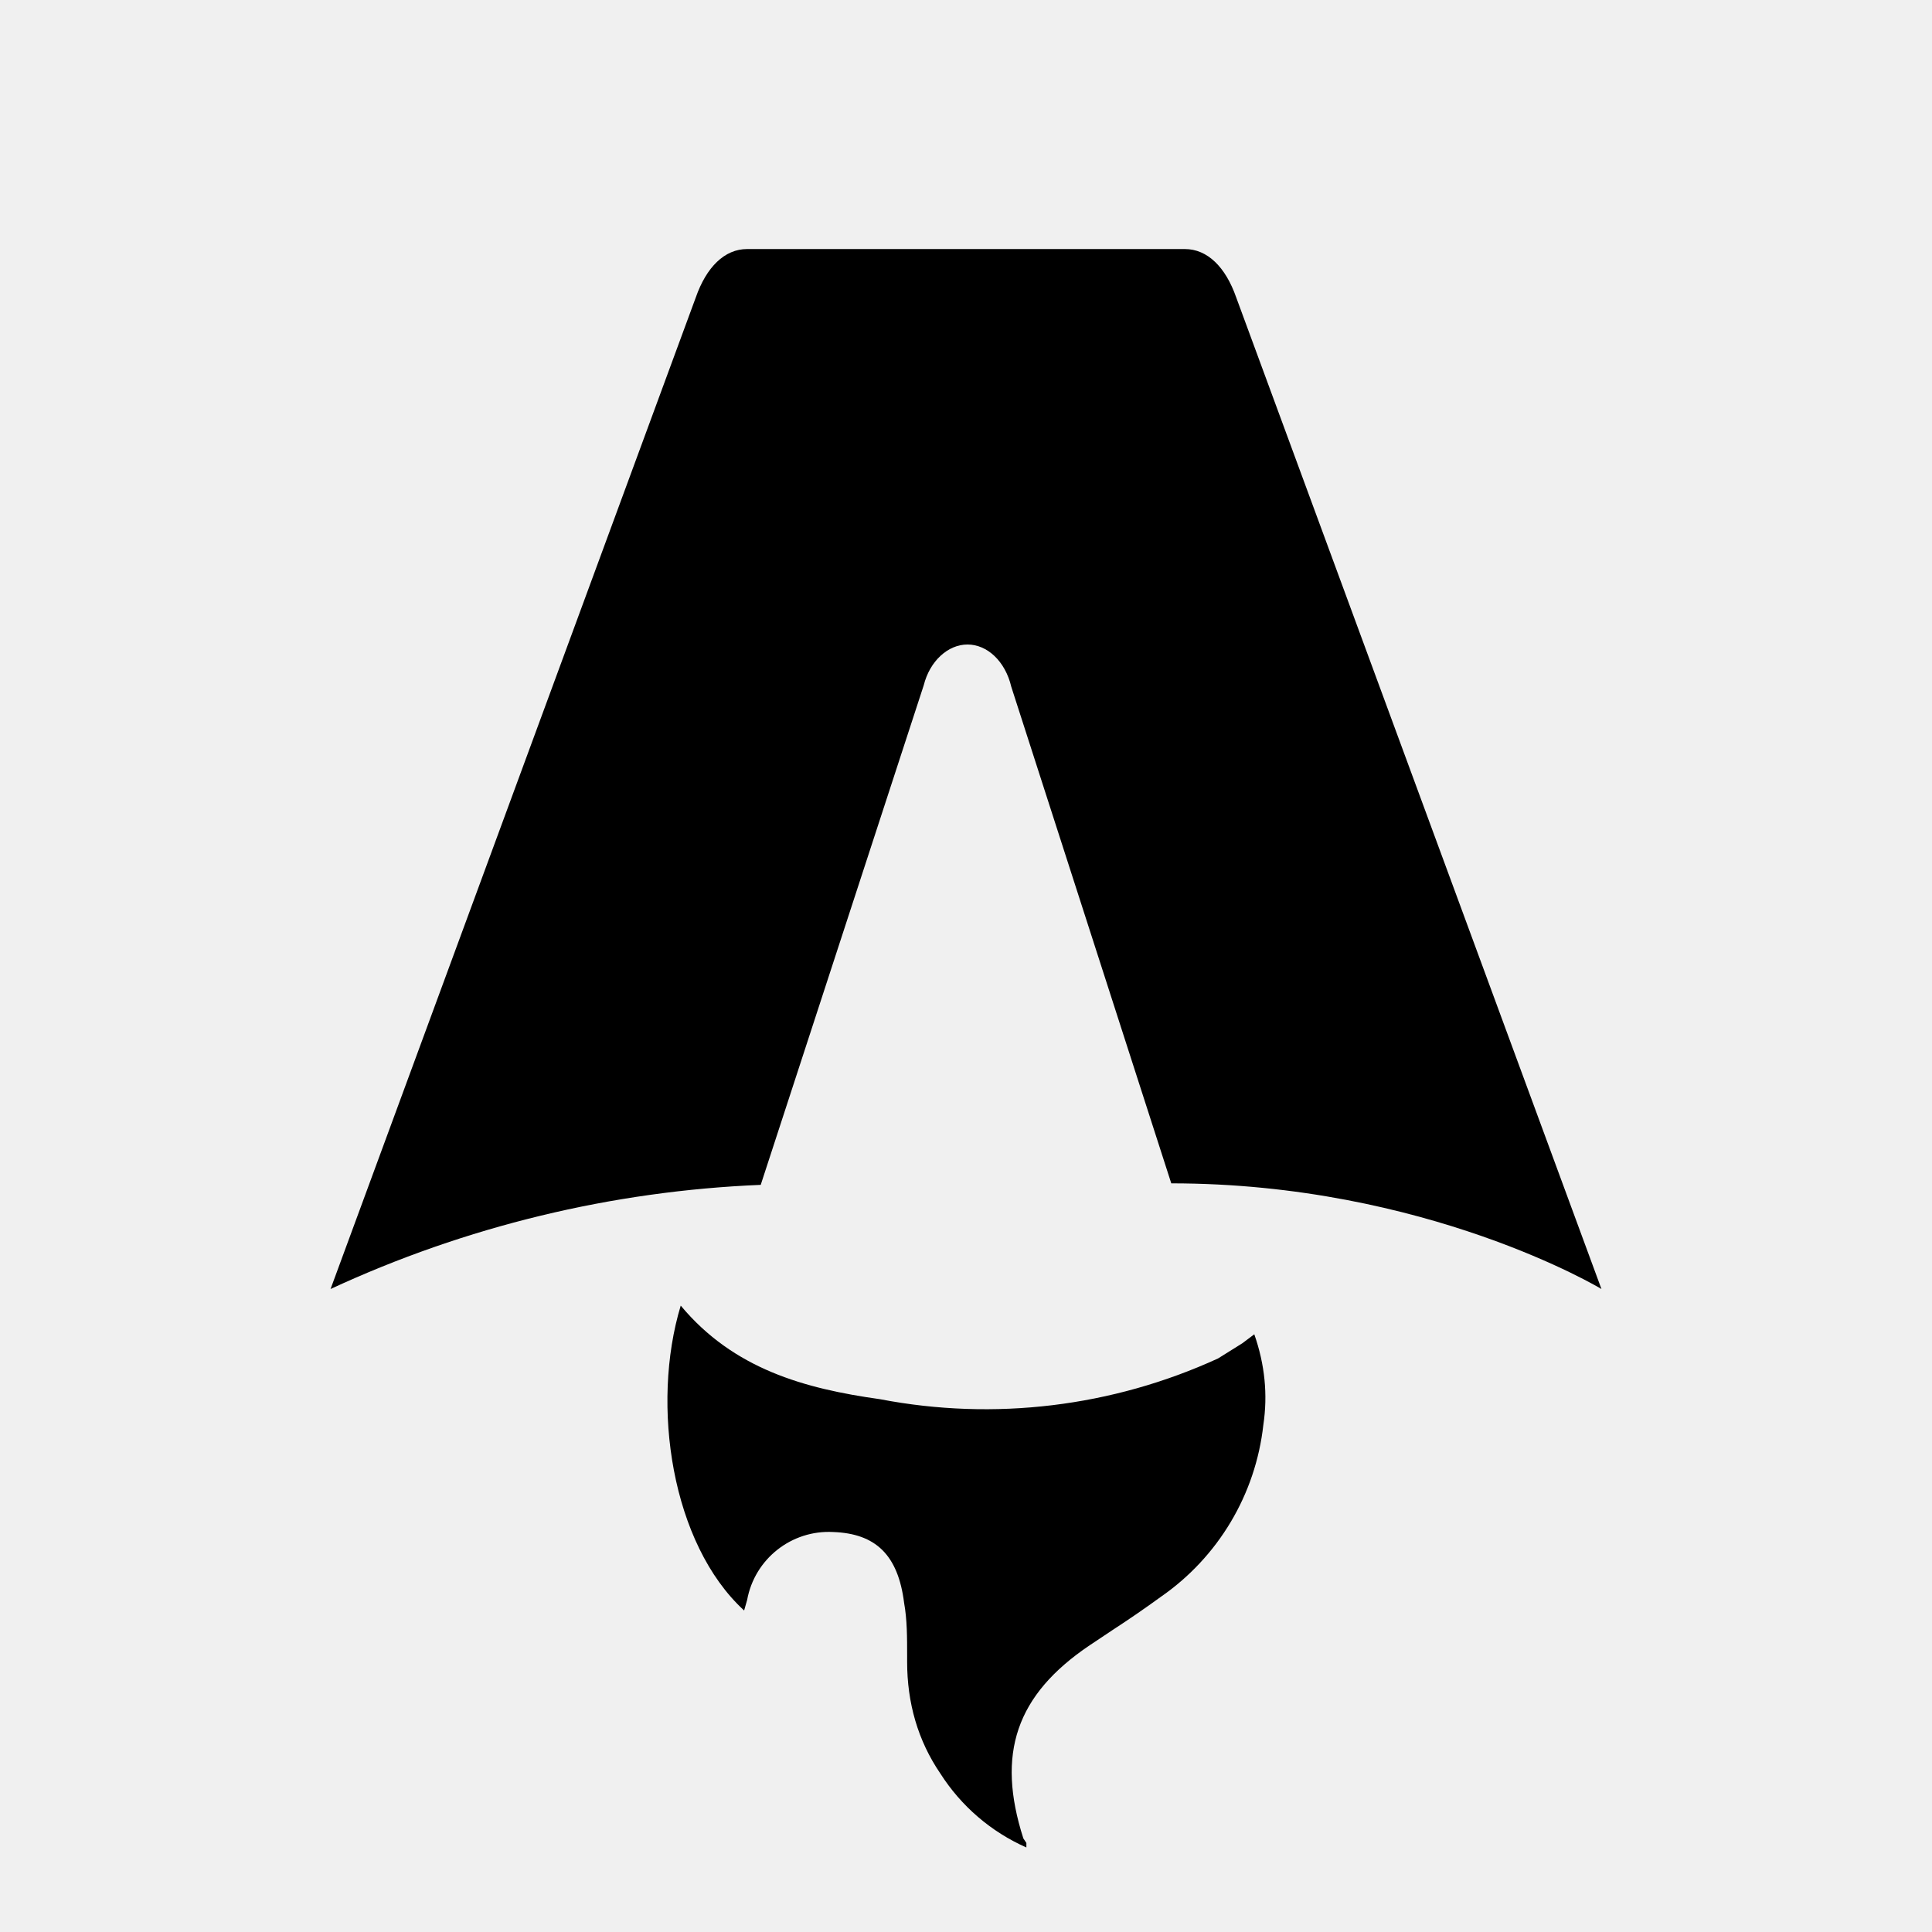
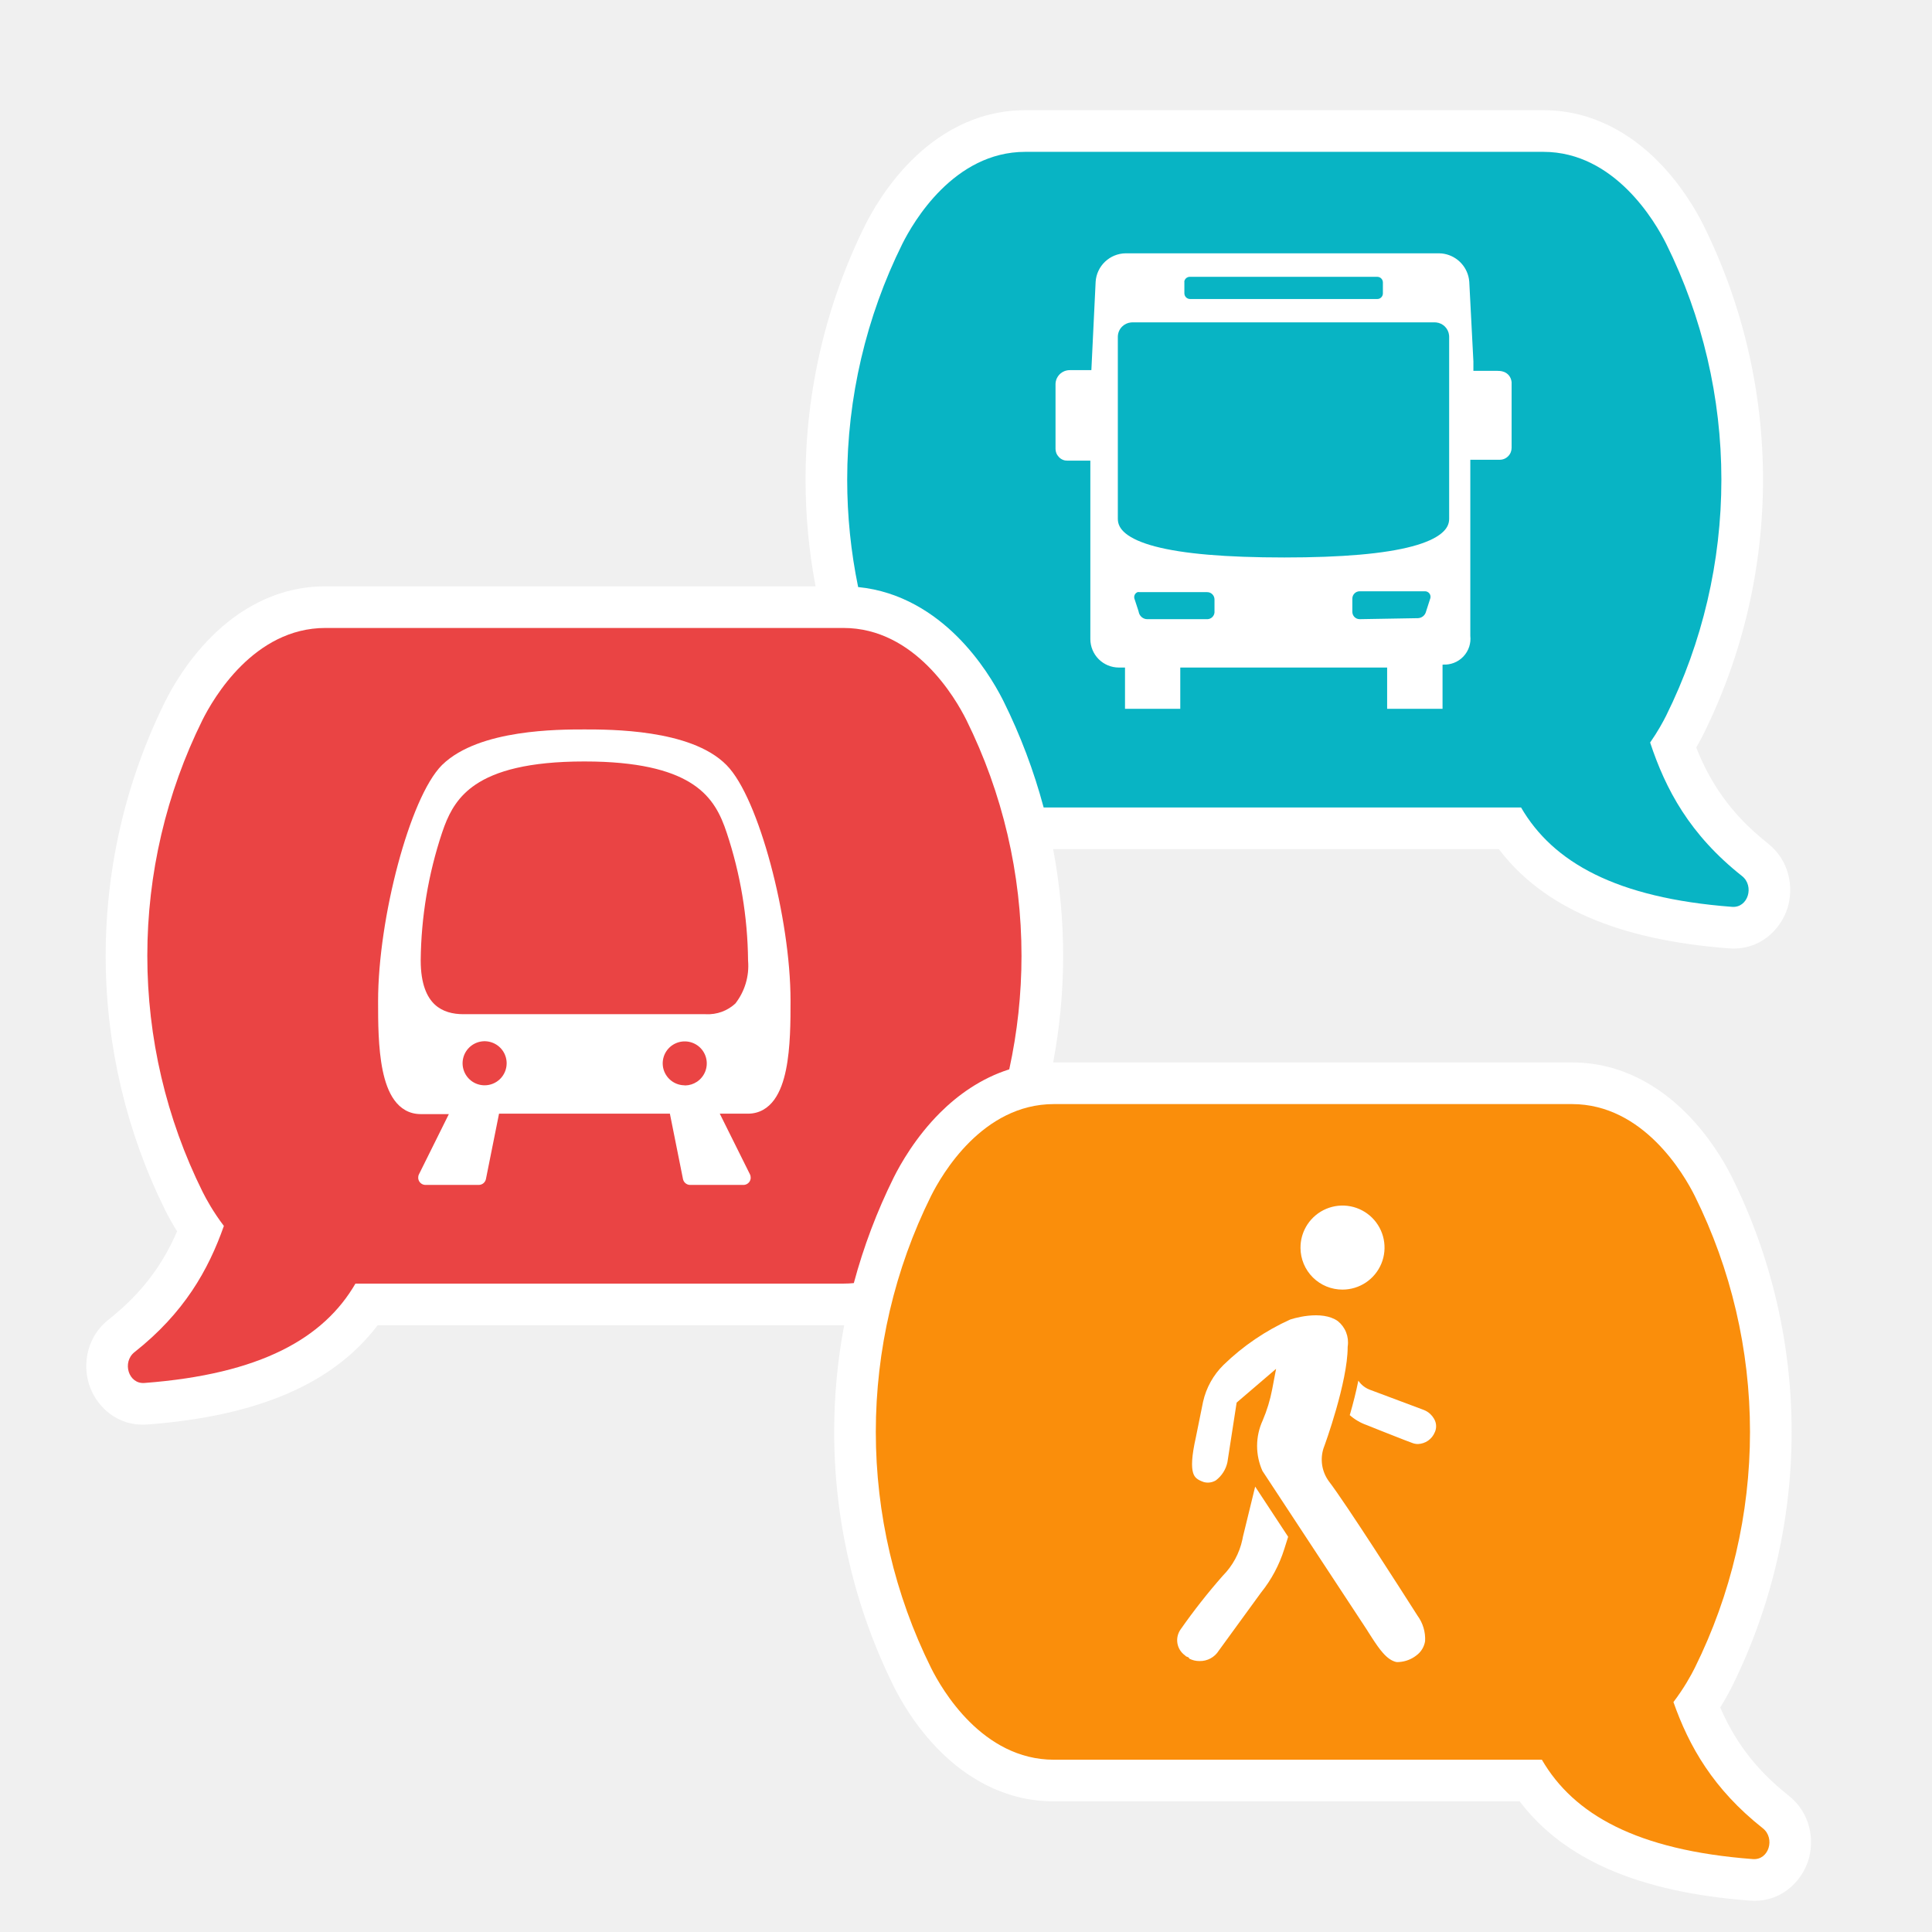
- <svg xmlns="http://www.w3.org/2000/svg" fill="none" viewBox="0 0 128 128">
-   <path d="M50.4 78.5a75.1 75.1 0 0 0-28.5 6.9l24.2-65.7c.7-2 1.9-3.2 3.4-3.2h29c1.5 0 2.7 1.2 3.4 3.2l24.2 65.7s-11.6-7-28.5-7L67 45.5c-.4-1.7-1.6-2.8-2.9-2.8-1.3 0-2.5 1.1-2.9 2.7L50.4 78.5Zm-1.1 28.2Zm-4.2-20.2c-2 6.6-.6 15.8 4.2 20.2a17.5 17.5 0 0 1 .2-.7 5.5 5.5 0 0 1 5.7-4.5c2.8.1 4.3 1.5 4.7 4.7.2 1.1.2 2.3.2 3.5v.4c0 2.7.7 5.2 2.2 7.4a13 13 0 0 0 5.7 4.9v-.3l-.2-.3c-1.8-5.6-.5-9.5 4.4-12.8l1.5-1a73 73 0 0 0 3.2-2.2 16 16 0 0 0 6.8-11.4c.3-2 .1-4-.6-6l-.8.6-1.6 1a37 37 0 0 1-22.4 2.7c-5-.7-9.7-2-13.2-6.2Z" />
-   <style>
-         path { fill: #000; }
-         @media (prefers-color-scheme: dark) {
-             path { fill: #FFF; }
-         }
-     </style>
+ <svg xmlns="http://www.w3.org/2000/svg" width="690" height="690" viewBox="0 0 690 690" fill="none">
+   <path fill-rule="evenodd" clip-rule="evenodd" d="M551.191 39.359C569.219 39.36 582.777 48.309 591.738 57.204C600.65 66.05 606.094 75.85 608.375 80.421L608.384 80.438L608.391 80.454C622.373 108.654 629.648 139.767 629.648 171.309C629.648 202.85 622.373 233.964 608.391 262.163L608.387 262.173L608.382 262.184C607.744 263.466 606.88 265.104 605.792 266.984C610.638 279.186 617.867 290.534 631.364 301.2L631.365 301.201C639.211 307.403 640.654 317.043 638.404 324.281C636.078 331.764 628.694 339.551 617.474 338.701C577.975 335.705 551.109 324.089 535.309 303.258H376.124C378.491 315.774 379.694 328.528 379.694 341.353L379.689 342.735C379.606 355.096 378.403 367.383 376.121 379.448C376.211 379.448 376.3 379.446 376.39 379.446H561.413C579.441 379.447 592.999 388.396 601.96 397.291C610.315 405.585 615.623 414.717 618.133 419.592L618.596 420.509L618.605 420.524L618.613 420.541C632.595 448.74 639.87 479.854 639.87 511.396C639.87 542.937 632.595 574.05 618.613 602.25L618.603 602.27C617.677 604.131 616.268 606.768 614.366 609.814C619.182 620.938 626.285 631.398 638.798 641.287C646.644 647.488 648.088 657.129 645.838 664.368C643.511 671.852 636.127 679.639 624.907 678.788C585.407 675.792 558.542 664.176 542.743 643.345H376.39C358.35 643.343 344.788 634.402 335.822 625.501C326.908 616.652 321.47 606.848 319.191 602.271L319.186 602.261L319.181 602.25C305.2 574.052 297.919 542.938 297.919 511.396C297.919 498.571 299.122 485.816 301.49 473.3L301.237 473.302H134.87C119.071 494.133 92.205 505.749 52.706 508.745C41.486 509.596 34.102 501.809 31.775 494.325C29.525 487.086 30.968 477.445 38.815 471.244C51.329 461.354 58.431 450.893 63.247 439.767C61.346 436.721 59.94 434.086 59.015 432.228L59.011 432.218L59.006 432.207C45.243 404.45 37.972 373.867 37.748 342.831L37.743 341.353C37.743 309.809 45.024 278.692 59.006 250.493L59.035 250.435C61.316 245.884 66.762 236.088 75.674 227.244C84.634 218.352 98.189 209.405 116.215 209.403H291.272C288.904 196.889 287.697 184.135 287.697 171.309C287.697 139.765 294.978 108.648 308.96 80.449L308.989 80.391C311.27 75.84 316.717 66.044 325.629 57.2C334.589 48.308 348.144 39.361 366.169 39.359H551.191ZM51.142 493.935L51.059 493.936C51.032 493.935 51.005 493.932 50.978 493.932C51.032 493.933 51.087 493.934 51.142 493.935L51.315 493.933C51.257 493.934 51.199 493.935 51.142 493.935Z" fill="white" />
+   <path d="M406.885 211.462L407.037 211.479H431.124L431.641 211.527C432.146 211.628 432.617 211.878 432.985 212.246C433.477 212.738 433.748 213.408 433.748 214.103V218.758C433.689 219.389 433.404 219.98 432.943 220.418C432.467 220.868 431.839 221.125 431.184 221.137H409.743L409.204 221.088C408.671 220.988 408.169 220.749 407.75 220.396C407.192 219.927 406.81 219.279 406.678 218.562L406.645 218.393L406.596 218.224L405.115 213.688C405.01 213.21 405.085 212.707 405.333 212.284C405.564 211.893 405.932 211.598 406.357 211.445C406.532 211.436 406.71 211.441 406.885 211.462Z" fill="#08B4C4" />
+   <path d="M509.313 211.206C509.462 211.236 509.609 211.284 509.748 211.348C510.024 211.475 510.269 211.662 510.461 211.897C510.653 212.133 510.785 212.413 510.854 212.709C510.92 212.997 510.917 213.296 510.854 213.585L509.34 218.284L509.313 218.36L509.291 218.441C509.128 219.081 508.766 219.656 508.256 220.075C507.752 220.488 507.126 220.733 506.476 220.772L485.591 221.132C484.899 221.13 484.235 220.858 483.745 220.369C483.254 219.878 482.978 219.208 482.978 218.513V213.792C482.978 213.096 483.253 212.428 483.745 211.936C484.237 211.444 484.907 211.168 485.602 211.168H508.86L509.313 211.206Z" fill="#08B4C4" />
+   <path d="M512.949 115.159C514.116 115.282 515.216 115.803 516.053 116.64C516.888 117.476 517.406 118.573 517.528 119.738L517.556 120.244V185.296C517.555 187.143 516.774 188.85 514.757 190.501C512.654 192.222 509.278 193.811 504.358 195.128C494.528 197.758 479.429 199.098 458.673 199.098C437.732 199.097 422.494 197.78 412.564 195.161C407.591 193.85 404.17 192.266 402.044 190.539C400.008 188.884 399.224 187.165 399.224 185.296V120.261C399.242 118.909 399.782 117.613 400.737 116.656C401.575 115.819 402.674 115.295 403.841 115.165L404.348 115.132H512.448L512.949 115.159Z" fill="#08B4C4" />
+   <path d="M491.89 98.863C492.153 98.863 492.421 98.916 492.663 99.017C492.905 99.118 493.126 99.27 493.311 99.457C493.495 99.644 493.642 99.867 493.741 100.11C493.84 100.355 493.897 100.62 493.894 100.884L493.888 104.738L493.894 104.771C493.897 105.034 493.84 105.295 493.741 105.539C493.642 105.783 493.496 106.01 493.311 106.197C493.126 106.384 492.905 106.537 492.663 106.639C492.421 106.74 492.153 106.791 491.89 106.791H425.042L424.639 106.753C424.244 106.674 423.876 106.48 423.588 106.192C423.204 105.809 422.989 105.281 422.989 104.738V100.655L422.962 100.519C423.042 100.06 423.283 99.639 423.638 99.337C423.998 99.032 424.456 98.863 424.928 98.863H491.89Z" fill="#08B4C4" />
+   <path fill-rule="evenodd" clip-rule="evenodd" d="M551.192 54.23C576.718 54.23 591.228 79.36 595.069 87.06C608.03 113.199 614.778 142.052 614.778 171.309C614.778 200.565 608.03 229.418 595.069 255.558C593.996 257.714 592.086 261.235 589.333 265.188C594.857 281.901 603.471 298.11 622.145 312.867C626.645 316.424 624.319 324.308 618.599 323.874C577.054 320.723 554.575 307.887 543.238 288.388H372.731C369.242 275.35 364.461 262.654 358.435 250.5L358.427 250.484L358.419 250.468L357.954 249.551C355.445 244.676 350.138 235.545 341.783 227.251C333.713 219.239 321.914 211.185 306.48 209.663C303.888 197.09 302.568 184.239 302.568 171.309C302.568 142.051 309.321 113.195 322.282 87.055C326.143 79.353 340.647 54.232 366.17 54.23H551.192ZM402.023 90.469C399.283 90.499 396.655 91.567 394.667 93.452C392.68 95.338 391.472 97.904 391.297 100.639V100.683L389.777 132.135C389.777 132.148 389.771 132.165 389.762 132.174C389.752 132.183 389.737 132.189 389.724 132.189H382.166C381.664 132.178 381.162 132.24 380.68 132.375L380.163 132.549C379.659 132.75 379.189 133.029 378.775 133.377L378.377 133.747C378.001 134.139 377.691 134.593 377.457 135.081L377.25 135.582C377.088 136.04 376.998 136.52 376.973 137.003V160.361C376.985 160.859 377.08 161.354 377.261 161.818C377.469 162.349 377.791 162.831 378.187 163.24C378.597 163.678 379.097 164.022 379.656 164.241C380.17 164.442 380.718 164.533 381.268 164.514H389.364L389.392 164.535L389.407 164.573V228.221C389.407 230.92 390.483 233.515 392.392 235.424C394.3 237.33 396.886 238.406 399.583 238.407H401.788V253.15H421.525V238.407H495.407V253.15H515.193V237.41C515.26 237.375 515.339 237.353 515.416 237.351C516.711 237.416 518.004 237.217 519.216 236.752C520.513 236.254 521.686 235.475 522.641 234.465C523.595 233.455 524.308 232.238 524.732 230.915C525.124 229.688 525.247 228.394 525.112 227.115V164.247C525.113 164.235 525.121 164.224 525.129 164.215C525.138 164.206 525.149 164.199 525.161 164.198H535.605C536.173 164.198 536.741 164.087 537.265 163.866C537.788 163.645 538.262 163.315 538.658 162.907C539.054 162.499 539.368 162.012 539.573 161.481C539.768 160.977 539.868 160.437 539.861 159.896V136.475L539.834 136.306C539.724 135.482 539.416 134.706 538.882 134.062C538.358 133.431 537.725 133.05 537.161 132.827C536.672 132.635 536.175 132.541 535.757 132.494L534.82 132.451H526.212V129.064L524.742 100.671L524.736 100.611L524.611 99.588C524.21 97.238 523.05 95.072 521.296 93.43C519.542 91.788 517.303 90.769 514.932 90.522L513.907 90.469H402.023Z" fill="#08B4C4" />
+   <path d="M241.397 372.582C242.831 371.956 244.42 371.774 245.959 372.055C247.498 372.336 248.922 373.065 250.042 374.156C251.161 375.248 251.933 376.65 252.253 378.18C252.573 379.711 252.428 381.308 251.839 382.758C251.249 384.207 250.241 385.45 248.943 386.324C247.703 387.158 246.252 387.617 244.762 387.658C244.628 387.634 244.489 387.613 244.353 387.609C242.341 387.56 240.422 386.741 238.995 385.322C237.747 384.08 236.955 382.46 236.736 380.728L236.682 379.981C236.645 378.42 237.067 376.878 237.906 375.561C238.747 374.242 239.964 373.208 241.397 372.582Z" fill="#EA4444" />
+   <path d="M171.669 371.994C173.207 371.714 174.793 371.903 176.226 372.528C177.659 373.154 178.875 374.193 179.716 375.512C180.556 376.831 180.985 378.374 180.946 379.938C180.894 381.991 180.042 383.944 178.572 385.377C177.102 386.81 175.127 387.61 173.073 387.609C171.511 387.608 169.981 387.147 168.685 386.275C167.387 385.402 166.378 384.153 165.788 382.704C165.199 381.255 165.055 379.662 165.375 378.131C165.695 376.601 166.462 375.199 167.58 374.107C168.701 373.015 170.129 372.275 171.669 371.994Z" fill="#EA4444" />
+   <path d="M212.388 271.989C230.285 272.39 240.929 275.732 247.56 280.184C254.54 284.871 257.436 291.035 259.538 297.394C264.441 312.098 267.011 327.481 267.165 342.98C267.166 343.043 267.172 343.109 267.177 343.171C267.626 348.648 265.991 354.087 262.614 358.416C261.219 359.696 259.59 360.698 257.812 361.351C255.98 362.022 254.032 362.316 252.084 362.216L251.948 362.211H165.467C161.759 362.211 158.054 361.347 155.28 358.765C152.546 356.216 150.255 351.561 150.25 342.98C150.404 327.481 152.98 312.098 157.883 297.394L158.722 295.02C160.798 289.513 163.774 284.285 169.877 280.184C176.943 275.435 188.569 271.951 208.708 271.951L212.388 271.989Z" fill="#EA4444" />
+   <path fill-rule="evenodd" clip-rule="evenodd" d="M301.237 224.273C326.765 224.274 341.275 249.406 345.115 257.104C358.076 283.244 364.824 312.096 364.824 341.353C364.824 355.039 363.346 368.636 360.447 381.909C350.153 385.178 341.942 391.246 335.853 397.289C326.941 406.133 321.494 415.928 319.213 420.479L319.198 420.508L319.185 420.537C313.185 432.637 308.42 445.274 304.934 458.252C303.728 458.369 302.496 458.432 301.237 458.432H126.942C115.605 477.931 93.126 490.766 51.581 493.918C45.861 494.352 43.534 486.468 48.035 482.911C65.738 468.921 74.397 453.626 79.956 437.835C76.17 432.858 73.633 428.222 72.328 425.602C59.367 399.462 52.614 370.609 52.613 341.353C52.613 312.095 59.367 283.239 72.328 257.099C76.189 249.397 90.693 224.275 116.216 224.273H301.237ZM208.669 260.513C204.061 260.513 194.72 260.512 184.964 262.031C175.296 263.537 164.647 266.614 157.916 273.171L157.889 273.192C154.841 276.241 151.955 281.28 149.346 287.3C146.707 293.39 144.245 300.743 142.132 308.637C137.911 324.408 135.033 342.59 135.032 357.594V357.72C135.032 364.677 135.032 374.311 136.66 382.235C137.478 386.214 138.754 390.037 140.847 392.912C143.019 395.895 146.119 397.894 150.25 397.895H160.306L160.284 397.938L149.629 419.4C149.226 420.213 149.271 421.182 149.749 421.953C150.228 422.723 151.075 423.189 151.982 423.189H170.977C172.224 423.188 173.3 422.31 173.547 421.088L178.218 397.785L178.224 397.741H239.246L243.923 421.082C244.169 422.307 245.243 423.189 246.492 423.189H265.488C266.395 423.189 267.243 422.724 267.721 421.953C268.199 421.181 268.239 420.214 267.835 419.4L257.082 397.779C257.076 397.767 257.067 397.753 257.061 397.741H267.116C271.249 397.741 274.347 395.734 276.52 392.749C278.611 389.874 279.889 386.06 280.706 382.083C282.334 374.16 282.334 364.524 282.334 357.566V357.436C282.334 342.509 279.441 324.365 275.207 308.614C273.088 300.731 270.615 293.386 267.972 287.3C265.357 281.281 262.466 276.241 259.418 273.192C252.907 266.606 242.254 263.533 232.576 262.031C222.786 260.512 213.352 260.513 208.745 260.513H208.669Z" fill="#EA4444" />
+   <path fill-rule="evenodd" clip-rule="evenodd" d="M561.413 394.316C586.94 394.317 601.45 419.448 605.291 427.146C618.252 453.286 625 482.139 625 511.396C625 540.652 618.252 569.505 605.291 595.645C603.987 598.266 601.446 602.903 597.657 607.883C603.216 623.672 611.877 638.965 629.578 652.954C634.079 656.511 631.753 664.395 626.032 663.961C584.487 660.81 562.008 647.974 550.672 628.475H376.392C350.827 628.473 336.338 603.349 332.504 595.645C319.543 569.505 312.789 540.653 312.789 511.396C312.789 482.138 319.542 453.282 332.504 427.142C336.365 419.44 350.869 394.318 376.392 394.316H561.413ZM477.796 471.824C474.988 469.814 470.965 469.5 467.196 469.902C465.36 470.099 463.716 470.449 462.535 470.752C461.948 470.903 461.478 471.047 461.163 471.145C461.023 471.188 460.912 471.223 460.837 471.248L460.814 471.253H460.804C451.997 475.229 443.943 480.707 437.006 487.435C433.334 491.039 430.782 495.631 429.661 500.653L427.097 513.307L427.086 513.361C425.543 520.24 425.473 523.93 426.106 526.014C426.391 526.948 426.814 527.54 427.353 527.996C427.926 528.481 428.752 528.906 429.961 529.319C430.681 529.509 431.433 529.551 432.171 529.444C432.898 529.339 433.599 529.086 434.229 528.709C436.346 527.112 437.814 524.808 438.367 522.214L441.655 500.931L442.396 500.294L455.746 488.866L454.342 496.222C453.618 500.009 452.489 503.712 450.977 507.258L450.949 507.323C449.642 510.172 448.962 513.275 448.962 516.41C448.962 519.484 449.615 522.525 450.873 525.328L488.011 581.82L488.049 581.875L488.561 582.697L489.997 584.94C491.382 587.078 492.629 588.886 493.906 590.33C495.533 592.167 497.025 593.183 498.633 593.569C499.01 593.608 499.394 593.615 499.771 593.569L499.885 593.559C502.012 593.386 504.047 592.6 505.743 591.305L505.798 591.262C506.656 590.643 507.384 589.853 507.932 588.947C508.458 588.076 508.807 587.11 508.966 586.105C509.137 582.867 508.19 579.668 506.271 577.051L506.223 576.985L506.185 576.915C506.08 576.753 505.782 576.288 505.324 575.57C500.807 568.494 480.616 536.874 474.552 528.976L474.502 528.905C473.294 527.218 472.502 525.262 472.194 523.21C471.887 521.159 472.074 519.062 472.733 517.096L472.76 517.015L472.798 516.933L472.918 516.605C472.968 516.47 473.032 516.295 473.104 516.094L473.229 515.74C473.486 515.018 473.841 514.01 474.252 512.789C475.076 510.342 476.141 507.028 477.192 503.349C479.322 495.897 481.307 487.246 481.308 481.194V481.01L481.335 480.819C481.578 479.137 481.377 477.418 480.753 475.837C480.133 474.265 479.111 472.884 477.796 471.824ZM443.909 548.811L443.714 549.812C442.669 554.721 440.227 559.23 436.68 562.797C431.318 568.892 426.296 575.284 421.642 581.935L421.636 581.94C420.636 583.36 420.224 585.12 420.498 586.835C420.773 588.549 421.709 590.088 423.101 591.125L423.27 591.256L423.416 591.403C423.465 591.453 423.522 591.501 423.58 591.539L423.765 591.637L424.451 591.909L424.826 592.415C425.918 592.95 427.118 593.24 428.338 593.232H428.414C429.777 593.262 431.13 592.937 432.329 592.29C433.528 591.642 434.541 590.691 435.264 589.535L435.312 589.459L435.373 589.383L450.274 568.911L450.307 568.862L450.351 568.808C454.083 564.18 456.895 558.89 458.675 553.226L460.053 548.849L448.276 530.931L443.909 548.811ZM485.125 493.08C484.322 497.085 483.278 501.152 482.239 504.786C482.208 504.896 482.174 505.009 482.141 505.118C482.112 505.214 482.081 505.311 482.054 505.406C483.819 506.959 485.867 508.164 488.087 508.945L488.223 509C489.383 509.48 497.057 512.531 501.442 514.232L504.371 515.337L504.42 515.354L504.469 515.375C505.085 515.608 505.744 515.723 506.402 515.724C507.706 515.677 508.975 515.257 510.044 514.51C511.117 513.759 511.949 512.708 512.439 511.493L512.473 511.423C512.754 510.78 512.897 510.078 512.897 509.376C512.897 508.678 512.756 507.985 512.478 507.345L512.151 506.697C511.794 506.07 511.341 505.499 510.812 505.004C510.105 504.344 509.271 503.832 508.362 503.501L508.34 503.49L489.094 496.281C487.96 495.835 486.931 495.152 486.083 494.278C485.726 493.91 485.407 493.505 485.125 493.08ZM482.315 430.827C479.397 430.265 476.375 430.581 473.637 431.736C470.898 432.893 468.561 434.838 466.929 437.322C465.501 439.497 464.664 442.002 464.495 444.586L464.463 445.696C464.487 449.653 466.079 453.451 468.889 456.237C471.7 459.023 475.505 460.582 479.462 460.571C482.434 460.571 485.35 459.687 487.819 458.034C490.29 456.379 492.22 454.021 493.352 451.271C494.482 448.523 494.768 445.501 494.179 442.588C493.589 439.674 492.148 436.999 490.036 434.905C487.924 432.813 485.235 431.391 482.315 430.827Z" fill="#FA8E0B" />
</svg>
